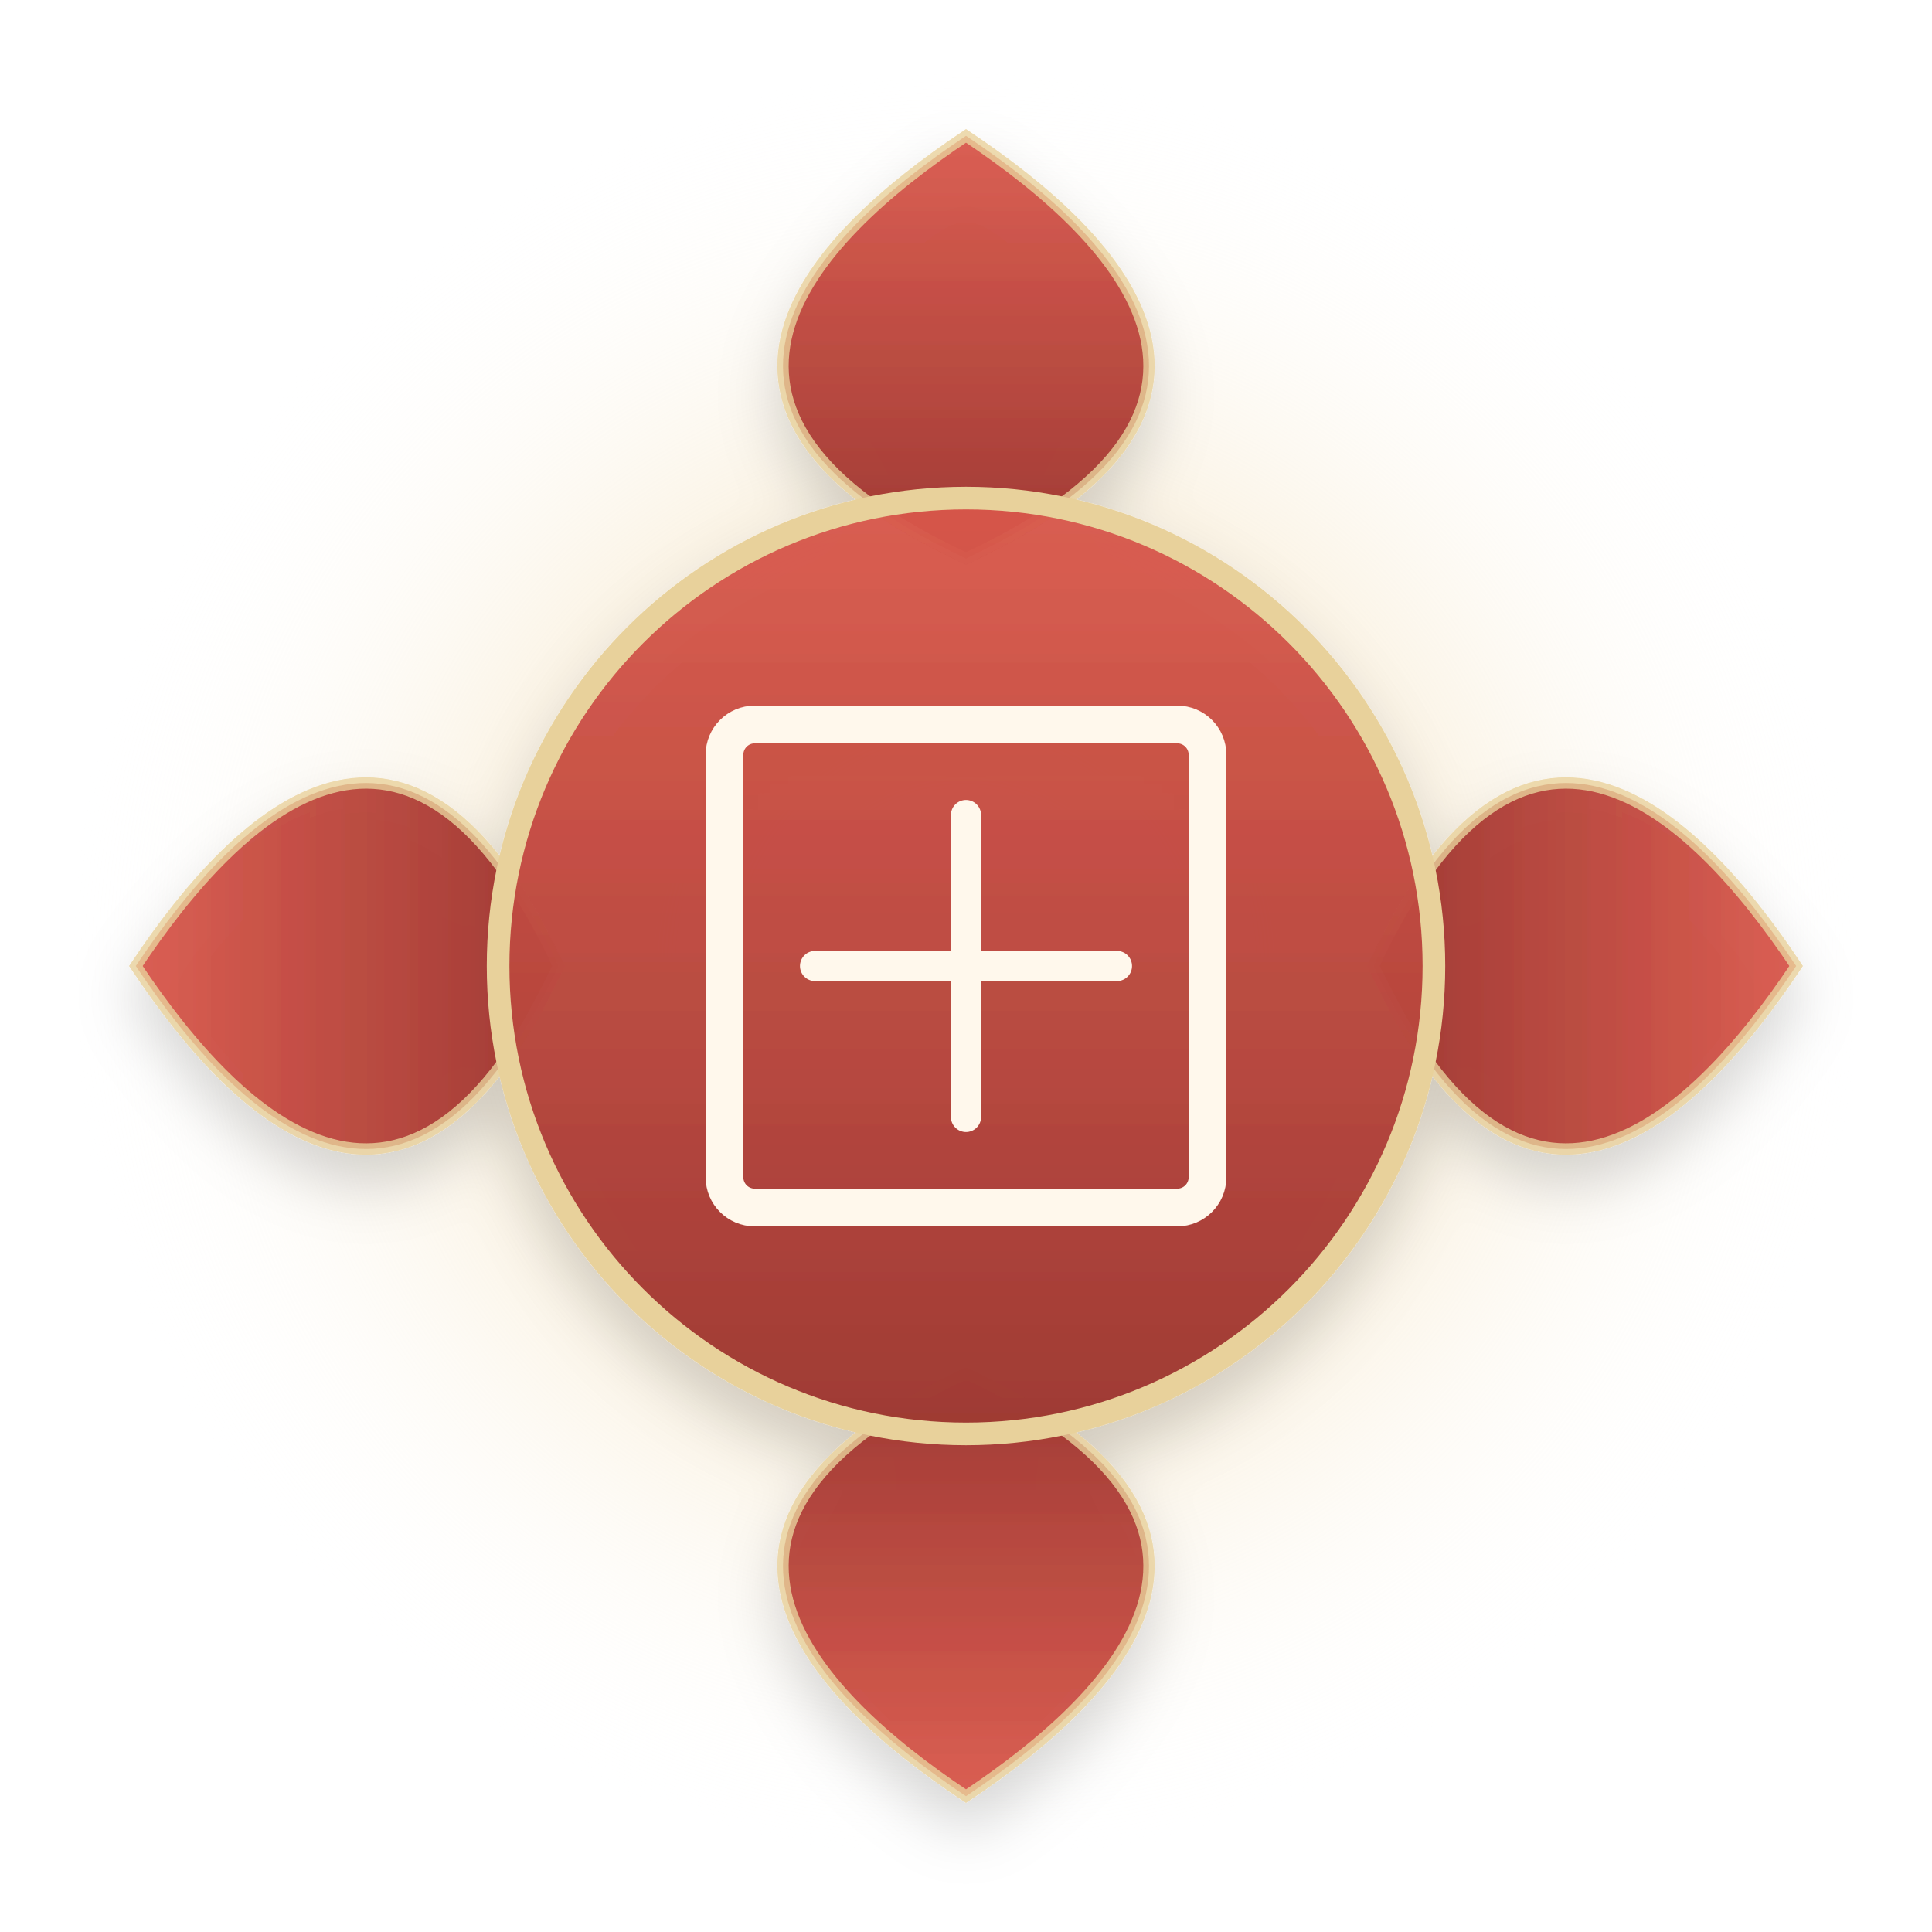
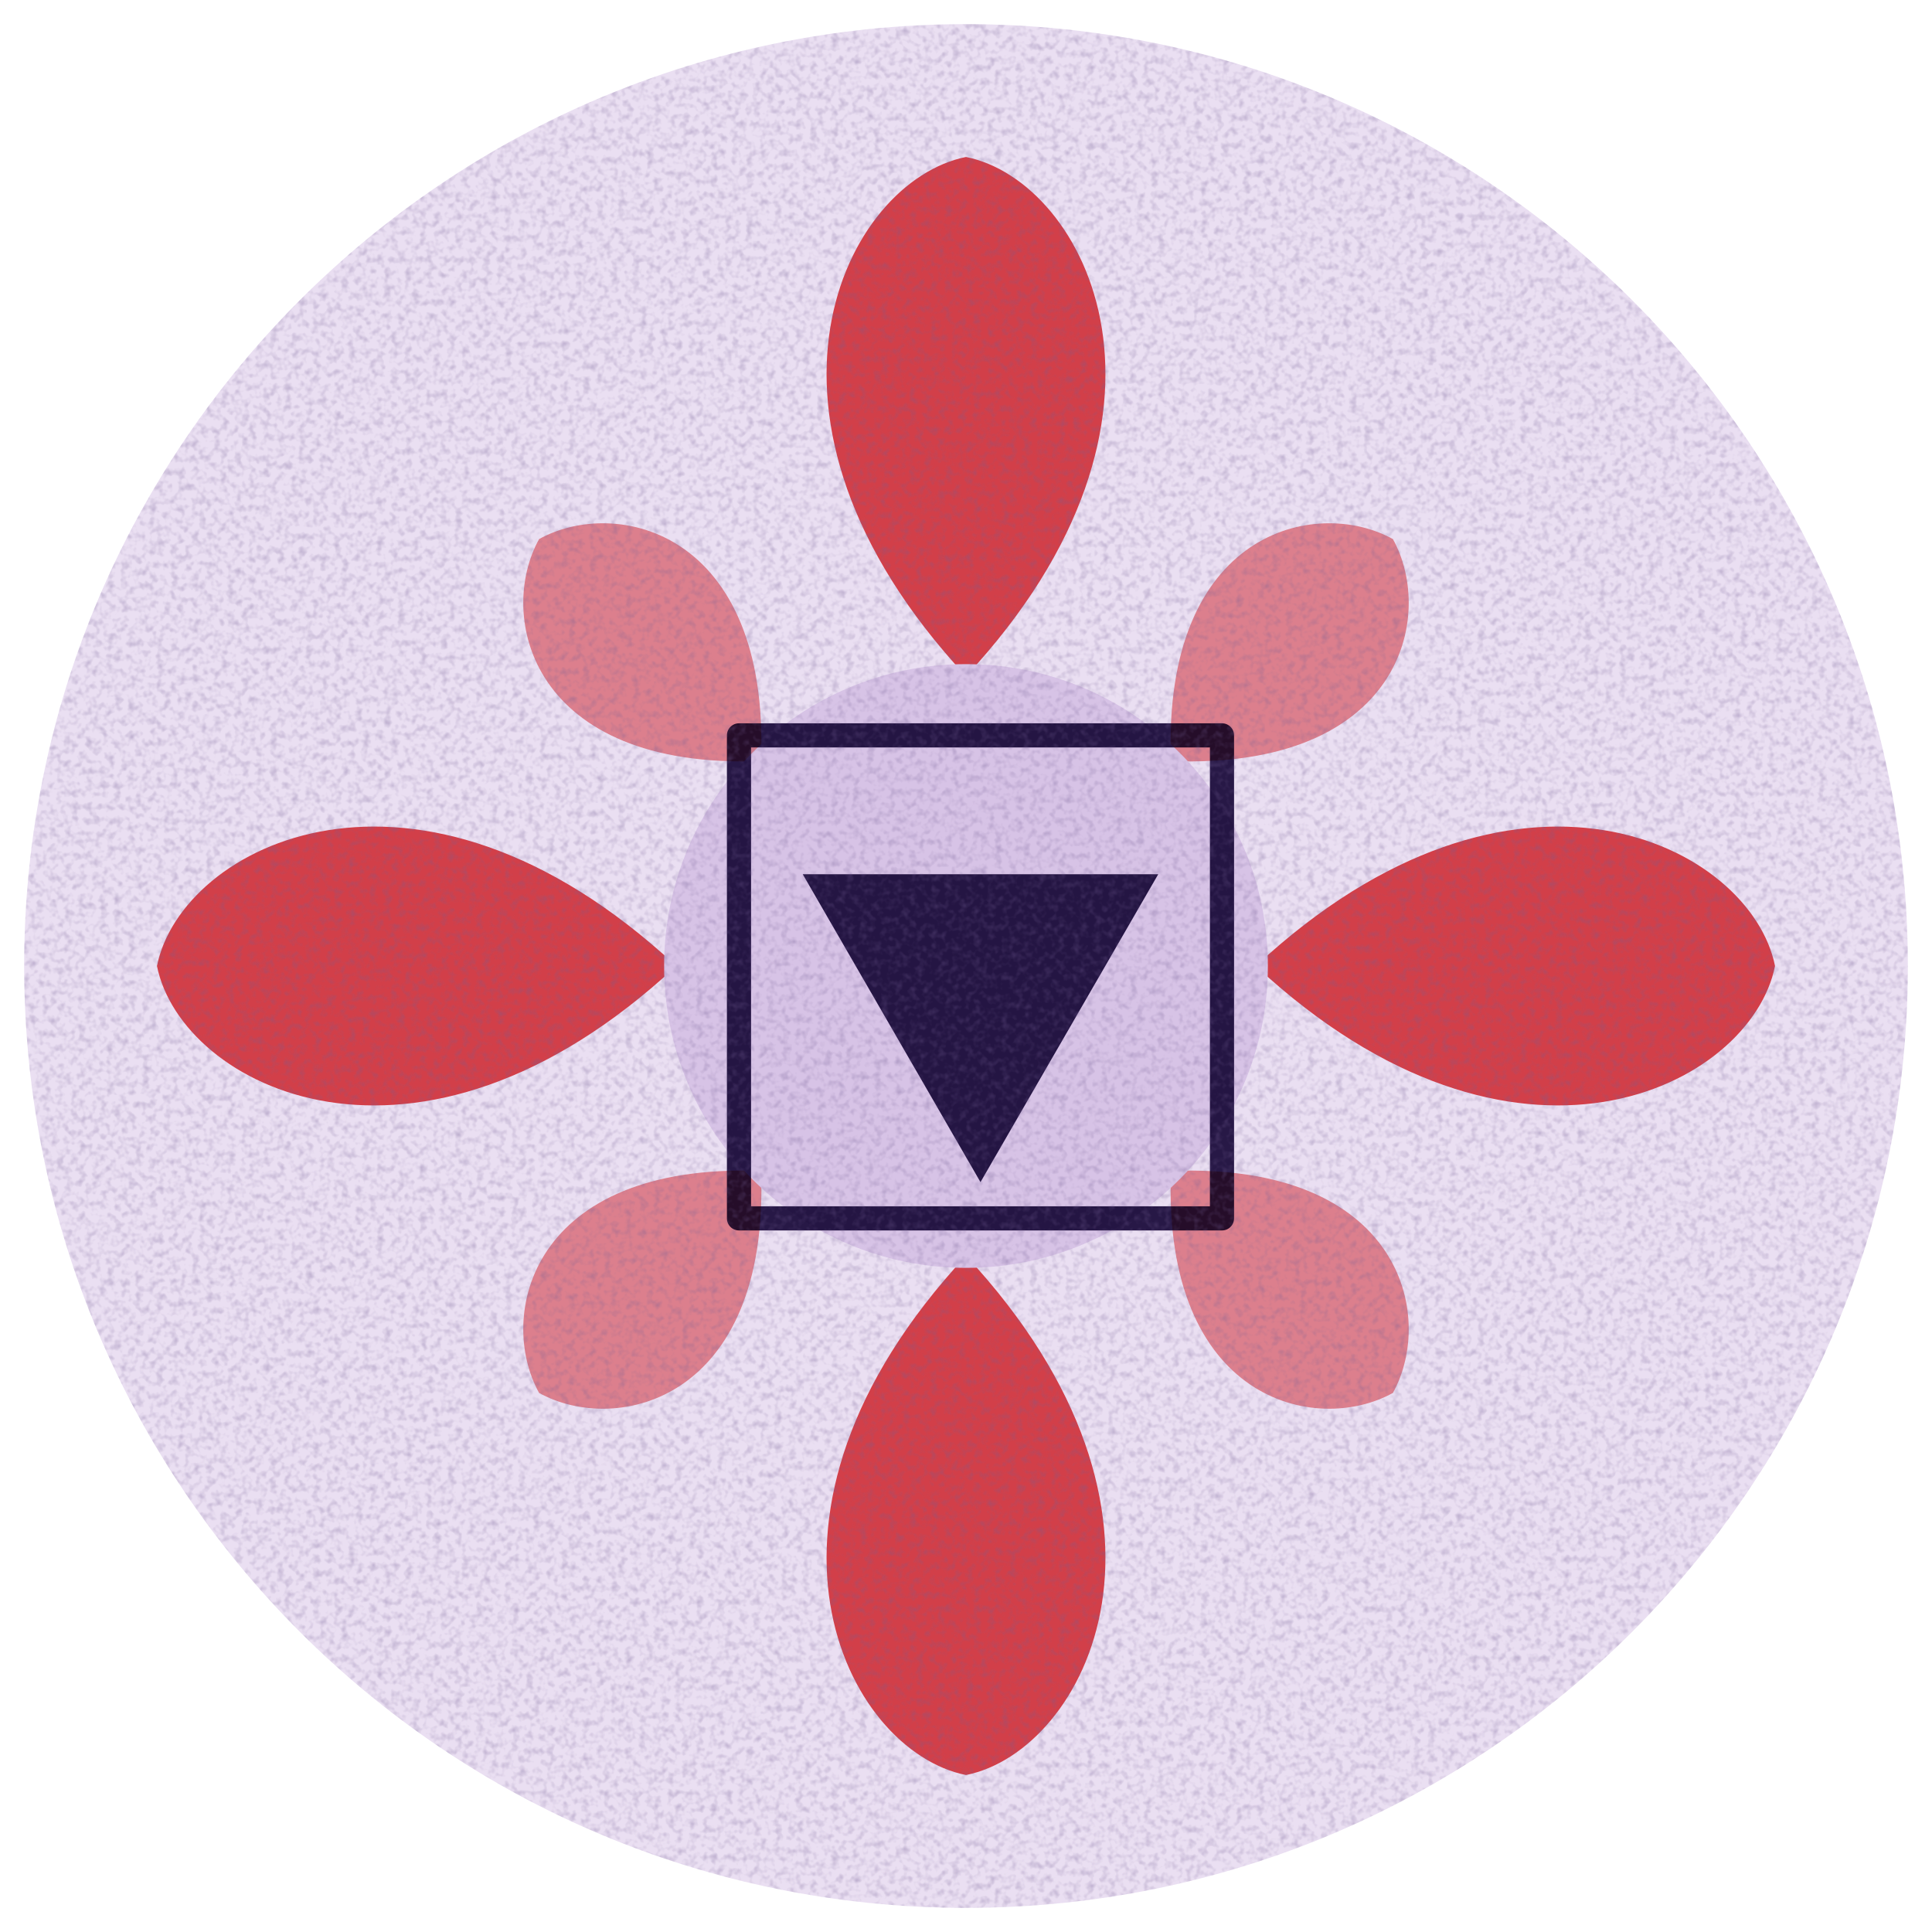
- <svg xmlns="http://www.w3.org/2000/svg" width="256" height="256" viewBox="0 0 256 256" role="img" aria-labelledby="title desc">
+ <svg xmlns="http://www.w3.org/2000/svg" width="320" height="320" viewBox="0 0 320 320" role="img" aria-labelledby="ch-root-t ch-root-d">
  <defs>
-     <radialGradient id="halo">
-       <stop stop-color="#fff" stop-opacity=".92" />
-       <stop offset=".55" stop-color="#F6E6C7" stop-opacity=".45" />
-       <stop offset="1" stop-color="#fff" stop-opacity="0" />
-     </radialGradient>
-     <linearGradient id="petal" x1="0" y1="0" x2="0" y2="1">
-       <stop stop-color="#D9574B" stop-opacity=".95" />
-       <stop offset="1" stop-color="#9E3A33" />
-     </linearGradient>
-     <filter id="shadow" x="-20%" y="-20%" width="140%" height="150%">
-       <feGaussianBlur in="SourceAlpha" stdDeviation="4" />
-       <feOffset dy="4" />
-       <feComponentTransfer>
-         <feFuncA type="linear" slope=".17" />
-       </feComponentTransfer>
-       <feMerge>
-         <feMergeNode />
-         <feMergeNode in="SourceGraphic" />
-       </feMerge>
+     <clipPath id="ch-root-clip">
+       <circle cx="160" cy="160" r="156" />
+     </clipPath>
+     <filter id="ch-root-grain" x="0" y="0" width="100%" height="100%">
+       <feTurbulence type="fractalNoise" baseFrequency=".85" numOctaves="2" seed="49" />
+       <feColorMatrix type="matrix" values="0 0 0 0 .17 0 0 0 0 .11 0 0 0 0 .29 0 0 0 -1.4 .78" />
    </filter>
  </defs>
-   <circle cx="128" cy="128" r="122" fill="url(#halo)" />
-   <g filter="url(#shadow)">
-     <path transform="rotate(0.00 128 128)" d="M128 74C86.0 54.4 107.0 32.0 128 18C149.0 32.0 170.0 54.4 128 74Z" fill="url(#petal)" stroke="#E8D19B" stroke-width="1.5" stroke-opacity=".8" />
-     <path transform="rotate(90.00 128 128)" d="M128 74C86.0 54.4 107.0 32.0 128 18C149.0 32.0 170.0 54.4 128 74Z" fill="url(#petal)" stroke="#E8D19B" stroke-width="1.5" stroke-opacity=".8" />
-     <path transform="rotate(180.00 128 128)" d="M128 74C86.0 54.4 107.0 32.0 128 18C149.0 32.0 170.0 54.4 128 74Z" fill="url(#petal)" stroke="#E8D19B" stroke-width="1.5" stroke-opacity=".8" />
-     <path transform="rotate(270.00 128 128)" d="M128 74C86.0 54.4 107.0 32.0 128 18C149.0 32.0 170.0 54.4 128 74Z" fill="url(#petal)" stroke="#E8D19B" stroke-width="1.5" stroke-opacity=".8" />
-     <circle cx="128" cy="128" r="62" fill="url(#petal)" stroke="#E8D19B" stroke-width="3" />
-     <rect x="96" y="96" width="64" height="64" rx="4" fill="none" stroke="#FFF8EC" stroke-width="5" />
-     <path d="M128 108v40m-20-20h40" stroke="#FFF8EC" stroke-width="4" stroke-linecap="round" />
+   <g clip-path="url(#ch-root-clip)">
+     <g fill="#EADFF2">
+       <circle cx="160" cy="160" r="156" />
+     </g>
+     <g style="mix-blend-mode:multiply">
+       <path transform="rotate(0 160 160)" d="M160 112 C120 69 140 30 160 26 C180 30 200 69 160 112Z" fill="#E5484D" />
+       <path transform="rotate(90 160 160)" d="M160 112 C120 69 140 30 160 26 C180 30 200 69 160 112Z" fill="#E5484D" />
+       <path transform="rotate(180 160 160)" d="M160 112 C120 69 140 30 160 26 C180 30 200 69 160 112Z" fill="#E5484D" />
+       <path transform="rotate(270 160 160)" d="M160 112 C120 69 140 30 160 26 C180 30 200 69 160 112Z" fill="#E5484D" />
+       <g transform="rotate(45 160 160)">
+         <path transform="rotate(0 160 160)" d="M160 112 C132 86 146 64 160 60 C174 64 188 86 160 112Z" fill="#E5484D" opacity=".6" />
+         <path transform="rotate(90 160 160)" d="M160 112 C132 86 146 64 160 60 C174 64 188 86 160 112Z" fill="#E5484D" opacity=".6" />
+         <path transform="rotate(180 160 160)" d="M160 112 C132 86 146 64 160 60 C174 64 188 86 160 112Z" fill="#E5484D" opacity=".6" />
+         <path transform="rotate(270 160 160)" d="M160 112 C132 86 146 64 160 60 C174 64 188 86 160 112Z" fill="#E5484D" opacity=".6" />
+       </g>
+       <circle cx="160" cy="160" r="50" fill="#EADFF2" />
+     </g>
+     <g style="mix-blend-mode:multiply" transform="translate(2.4 1.8)">
+       <rect x="120" y="120" width="80" height="80" fill="none" stroke="#2B1B4A" stroke-width="4" stroke-linejoin="round" stroke-linecap="round" />
+       <polygon points="160,194 130.56,143 189.44,143" fill="#2B1B4A" />
+     </g>
+     <rect width="320" height="320" filter="url(#ch-root-grain)" opacity=".5" />
  </g>
</svg>
